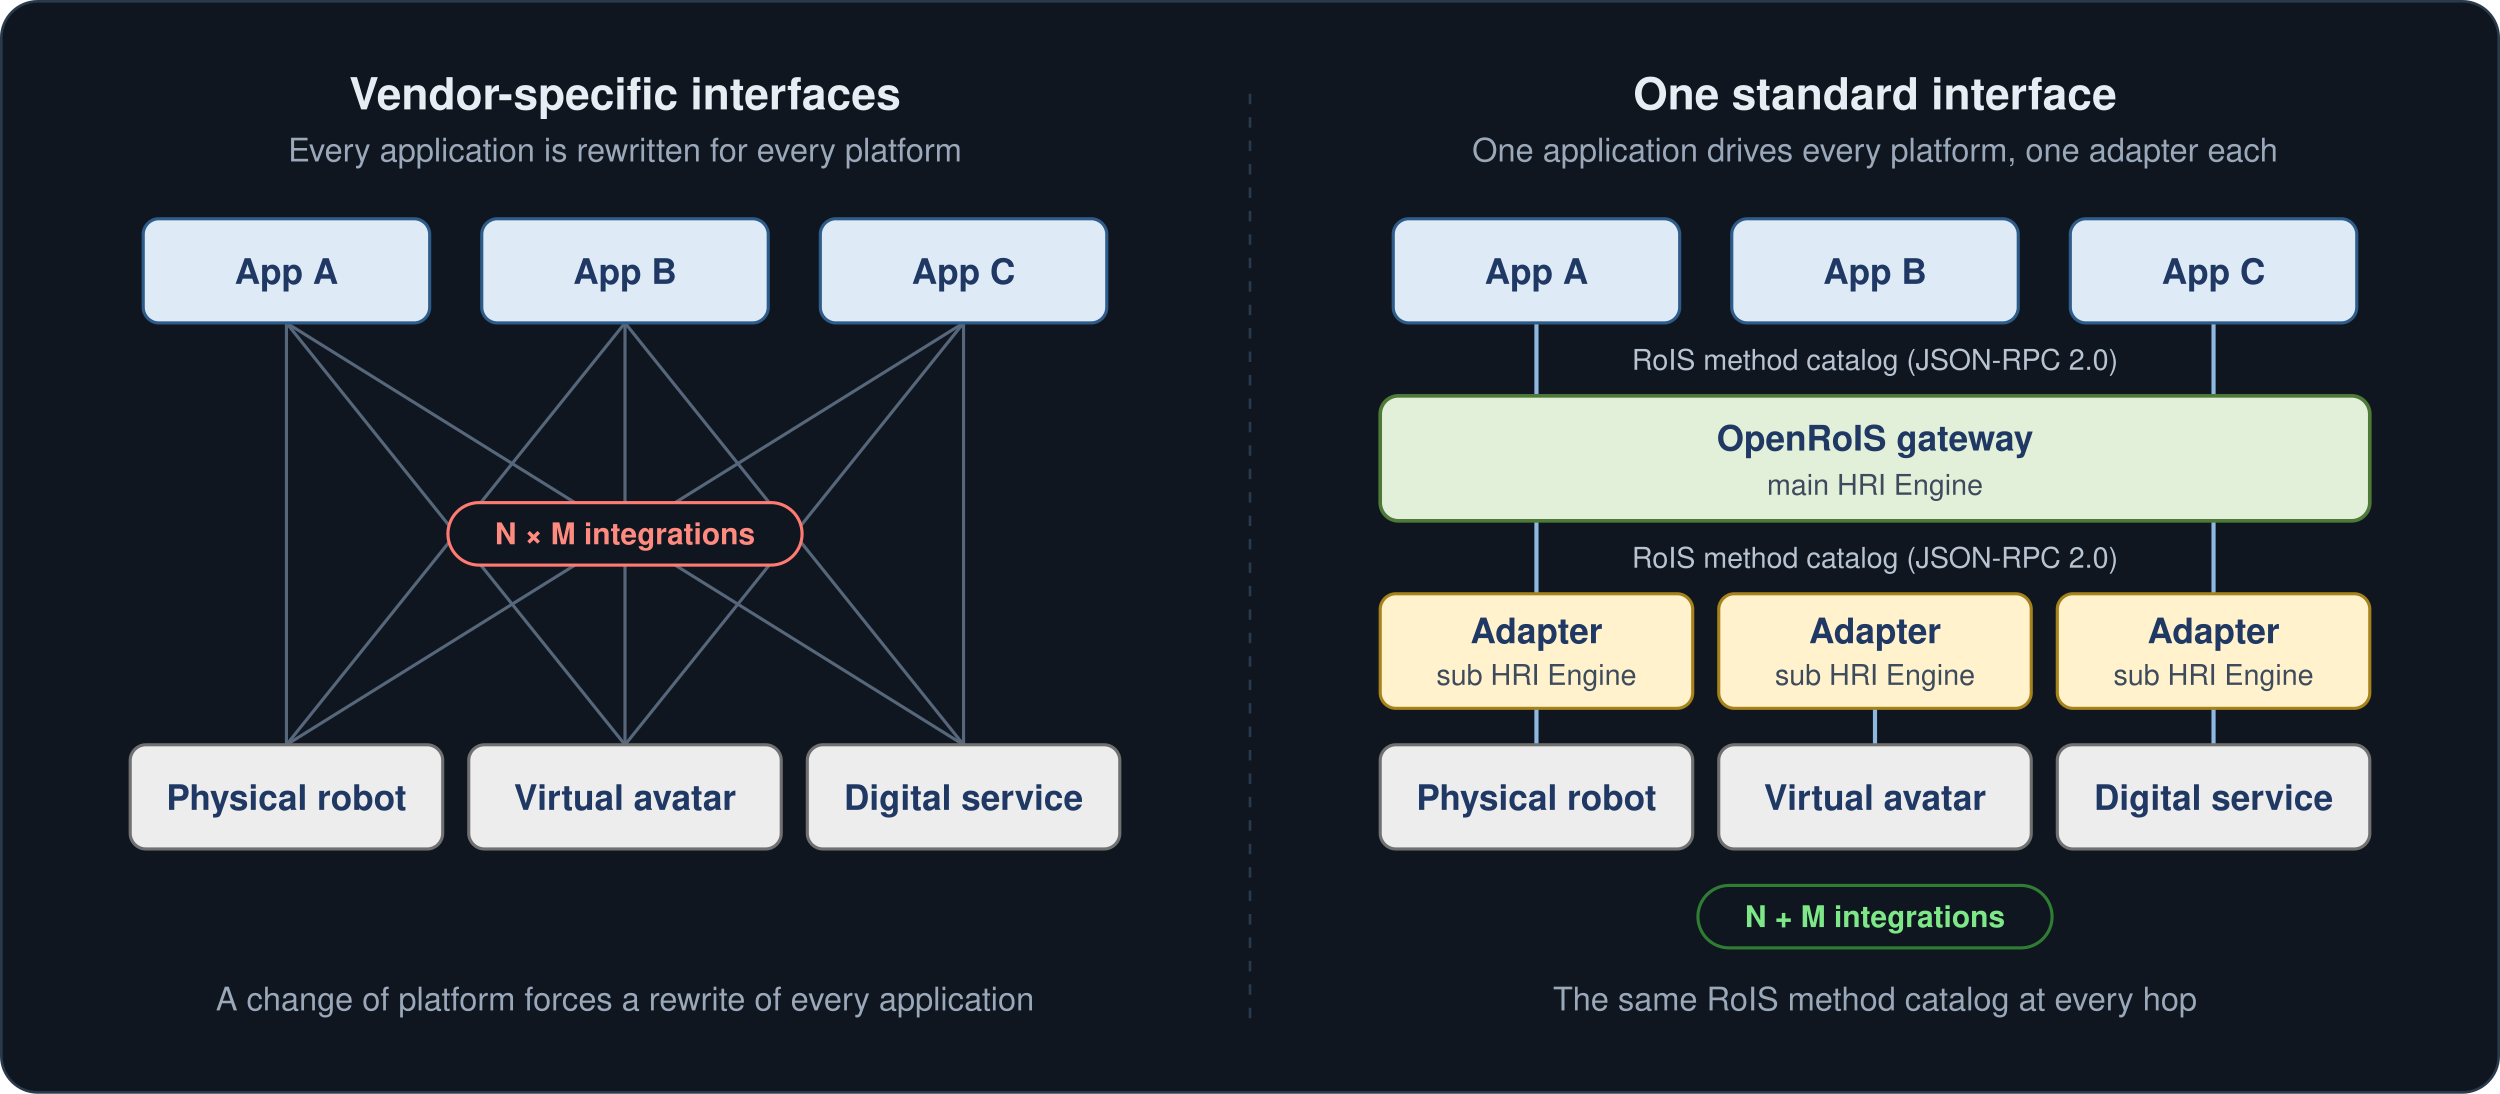
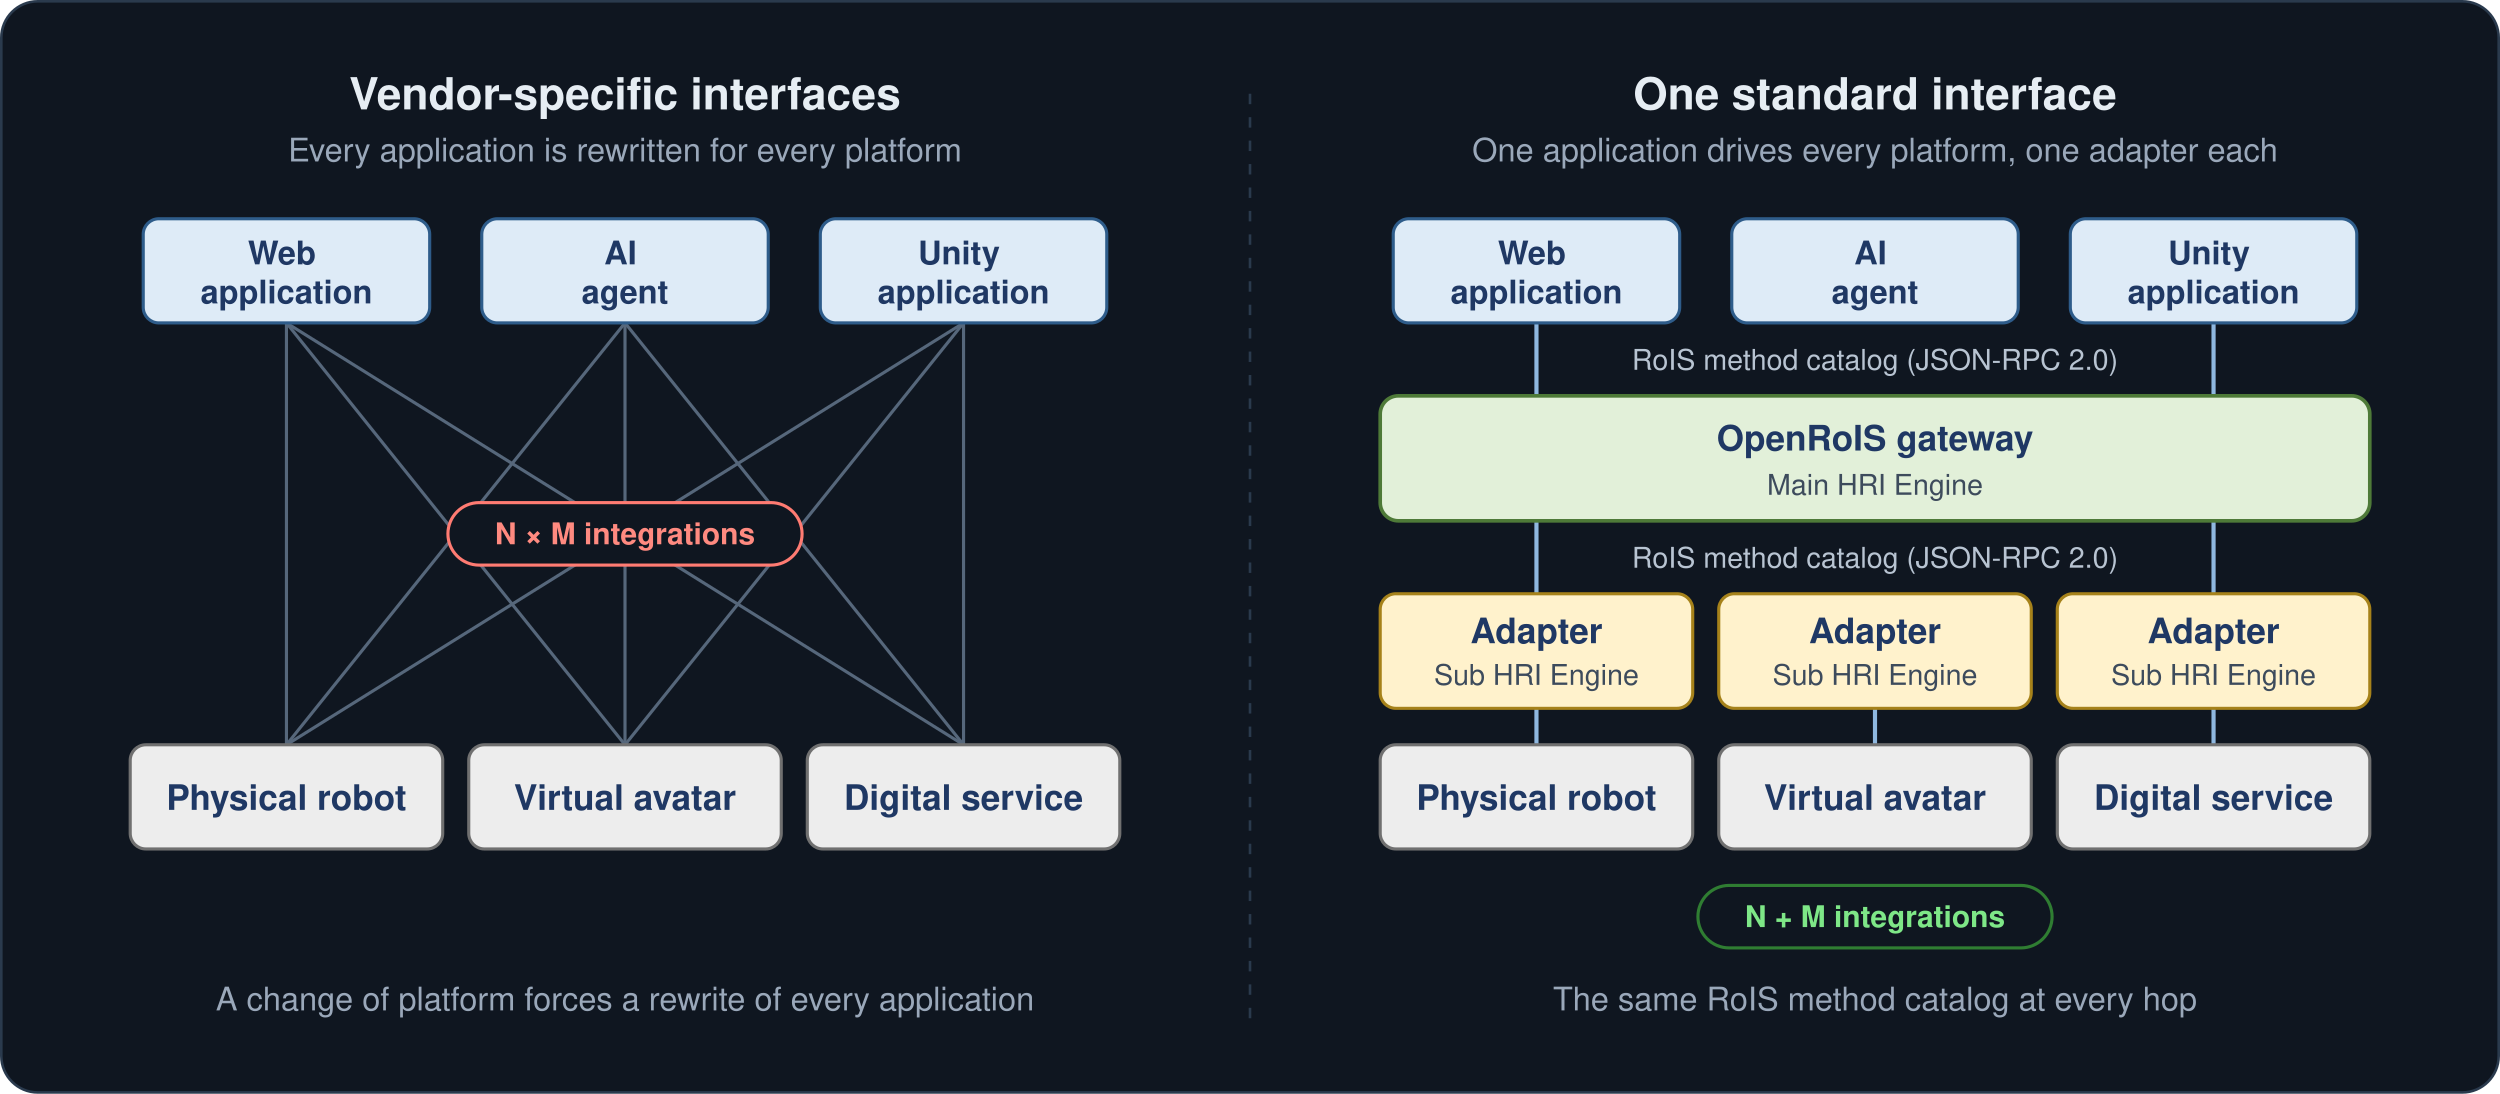
<svg xmlns="http://www.w3.org/2000/svg" viewBox="0 0 960 420" width="960" height="420" role="img" aria-labelledby="title desc">
  <defs>
    <style>
      .card { fill: #0f1620; stroke: #2a3a4d; }
      .title { font: 600 17px -apple-system, "Segoe UI", Helvetica, Arial, sans-serif; fill: #e6edf3; }
      .sub { font: 400 12.5px -apple-system, "Segoe UI", Helvetica, Arial, sans-serif; fill: #9aa8ba; }
      .lbl { font: 600 13.5px -apple-system, "Segoe UI", Helvetica, Arial, sans-serif; fill: #1f3864; }
      .small { font: 400 11px -apple-system, "Segoe UI", Helvetica, Arial, sans-serif; fill: #3d4b5c; }
      .wire { font: 400 11px -apple-system, "Segoe UI", Helvetica, Arial, sans-serif; fill: #b8c4d2; }
      .pill { font: 600 11.5px -apple-system, "Segoe UI", Helvetica, Arial, sans-serif; fill: #1f3864; }
      .app { fill: #deebf7; stroke: #2e5c8a; stroke-width: 1.2; }
      .core { fill: #e2f0d9; stroke: #4e7a38; stroke-width: 1.4; }
      .adpt { fill: #fff2cc; stroke: #a6821a; stroke-width: 1.2; }
      .host { fill: #ededed; stroke: #707070; stroke-width: 1.2; }
      .tangle { stroke: #56677b; stroke-width: 1.2; fill: none; }
      .clean { stroke: #8fb8e0; stroke-width: 1.6; fill: none; }
      .mask { fill: #0f1620; }
      .bad { fill: #c0392b; }
      .good { fill: #2f7d32; }
    </style>
  </defs>
  <rect class="card" x="0.5" y="0.5" width="959" height="419" rx="14" />
  <text class="title" x="240" y="42" text-anchor="middle">Vendor-specific interfaces</text>
  <text class="sub" x="240" y="62" text-anchor="middle">Every application is rewritten for every platform</text>
  <g>
    <line class="tangle" x1="110" y1="124" x2="110" y2="286" />
    <line class="tangle" x1="110" y1="124" x2="240" y2="286" />
    <line class="tangle" x1="110" y1="124" x2="370" y2="286" />
    <line class="tangle" x1="240" y1="124" x2="110" y2="286" />
    <line class="tangle" x1="240" y1="124" x2="240" y2="286" />
    <line class="tangle" x1="240" y1="124" x2="370" y2="286" />
    <line class="tangle" x1="370" y1="124" x2="110" y2="286" />
    <line class="tangle" x1="370" y1="124" x2="240" y2="286" />
    <line class="tangle" x1="370" y1="124" x2="370" y2="286" />
  </g>
  <rect class="app" x="55" y="84" width="110" height="40" rx="6" />
-   <text class="lbl" x="110" y="109" text-anchor="middle">App A</text>
+   <text class="lbl" x="110" y="101.5" text-anchor="middle" style="font-size:12.5px">
+     <tspan x="110">Web</tspan>
+     <tspan x="110" dy="15">application</tspan>
+   </text>
  <rect class="app" x="185" y="84" width="110" height="40" rx="6" />
-   <text class="lbl" x="240" y="109" text-anchor="middle">App B</text>
+   <text class="lbl" x="240" y="101.5" text-anchor="middle" style="font-size:12.5px">
+     <tspan x="240">AI</tspan>
+     <tspan x="240" dy="15">agent</tspan>
+   </text>
  <rect class="app" x="315" y="84" width="110" height="40" rx="6" />
-   <text class="lbl" x="370" y="109" text-anchor="middle">App C</text>
+   <text class="lbl" x="370" y="101.5" text-anchor="middle" style="font-size:12.5px">
+     <tspan x="370">Unity</tspan>
+     <tspan x="370" dy="15">application</tspan>
+   </text>
  <rect class="mask" x="172" y="193" width="136" height="24" rx="12" />
  <rect x="172" y="193" width="136" height="24" rx="12" fill="none" stroke="#ff7b72" stroke-width="1.2" />
  <text class="pill" x="240" y="209" text-anchor="middle" style="fill:#ff8a80">N × M integrations</text>
  <rect class="host" x="50" y="286" width="120" height="40" rx="6" />
  <text class="lbl" x="110" y="311" text-anchor="middle">Physical robot</text>
  <rect class="host" x="180" y="286" width="120" height="40" rx="6" />
  <text class="lbl" x="240" y="311" text-anchor="middle">Virtual avatar</text>
  <rect class="host" x="310" y="286" width="120" height="40" rx="6" />
  <text class="lbl" x="370" y="311" text-anchor="middle">Digital service</text>
  <text class="sub" x="240" y="388" text-anchor="middle">A change of platform forces a rewrite of every application</text>
  <line x1="480" y1="36" x2="480" y2="392" stroke="#2a3a4d" stroke-width="1" stroke-dasharray="4 5" />
  <text class="title" x="720" y="42" text-anchor="middle">One standard interface</text>
  <text class="sub" x="720" y="62" text-anchor="middle">One application drives every platform, one adapter each</text>
  <g>
    <line class="clean" x1="590" y1="124" x2="590" y2="152" />
    <line class="clean" x1="850" y1="124" x2="850" y2="152" />
    <line class="clean" x1="590" y1="200" x2="590" y2="228" />
    <line class="clean" x1="850" y1="200" x2="850" y2="228" />
    <line class="clean" x1="590" y1="272" x2="590" y2="286" />
    <line class="clean" x1="720" y1="272" x2="720" y2="286" />
    <line class="clean" x1="850" y1="272" x2="850" y2="286" />
  </g>
  <rect class="app" x="535" y="84" width="110" height="40" rx="6" />
-   <text class="lbl" x="590" y="109" text-anchor="middle">App A</text>
+   <text class="lbl" x="590" y="101.5" text-anchor="middle" style="font-size:12.5px">
+     <tspan x="590">Web</tspan>
+     <tspan x="590" dy="15">application</tspan>
+   </text>
  <rect class="app" x="665" y="84" width="110" height="40" rx="6" />
-   <text class="lbl" x="720" y="109" text-anchor="middle">App B</text>
+   <text class="lbl" x="720" y="101.5" text-anchor="middle" style="font-size:12.5px">
+     <tspan x="720">AI</tspan>
+     <tspan x="720" dy="15">agent</tspan>
+   </text>
  <rect class="app" x="795" y="84" width="110" height="40" rx="6" />
-   <text class="lbl" x="850" y="109" text-anchor="middle">App C</text>
+   <text class="lbl" x="850" y="101.5" text-anchor="middle" style="font-size:12.5px">
+     <tspan x="850">Unity</tspan>
+     <tspan x="850" dy="15">application</tspan>
+   </text>
  <text class="wire" x="720" y="142" text-anchor="middle">RoIS method catalog (JSON-RPC 2.0)</text>
  <rect class="core" x="530" y="152" width="380" height="48" rx="7" />
  <text class="lbl" x="720" y="173" text-anchor="middle">OpenRoIS gateway</text>
-   <text class="small" x="720" y="190" text-anchor="middle">main HRI Engine</text>
+   <text class="small" x="720" y="190" text-anchor="middle">Main HRI Engine</text>
  <text class="wire" x="720" y="218" text-anchor="middle">RoIS method catalog (JSON-RPC 2.0)</text>
  <rect class="adpt" x="530" y="228" width="120" height="44" rx="6" />
  <text class="lbl" x="590" y="247" text-anchor="middle">Adapter</text>
-   <text class="small" x="590" y="263" text-anchor="middle">sub HRI Engine</text>
+   <text class="small" x="590" y="263" text-anchor="middle">Sub HRI Engine</text>
  <rect class="adpt" x="660" y="228" width="120" height="44" rx="6" />
  <text class="lbl" x="720" y="247" text-anchor="middle">Adapter</text>
-   <text class="small" x="720" y="263" text-anchor="middle">sub HRI Engine</text>
+   <text class="small" x="720" y="263" text-anchor="middle">Sub HRI Engine</text>
  <rect class="adpt" x="790" y="228" width="120" height="44" rx="6" />
  <text class="lbl" x="850" y="247" text-anchor="middle">Adapter</text>
-   <text class="small" x="850" y="263" text-anchor="middle">sub HRI Engine</text>
+   <text class="small" x="850" y="263" text-anchor="middle">Sub HRI Engine</text>
  <rect class="host" x="530" y="286" width="120" height="40" rx="6" />
  <text class="lbl" x="590" y="311" text-anchor="middle">Physical robot</text>
  <rect class="host" x="660" y="286" width="120" height="40" rx="6" />
  <text class="lbl" x="720" y="311" text-anchor="middle">Virtual avatar</text>
  <rect class="host" x="790" y="286" width="120" height="40" rx="6" />
  <text class="lbl" x="850" y="311" text-anchor="middle">Digital service</text>
  <rect class="mask" x="652" y="340" width="136" height="24" rx="12" />
  <rect x="652" y="340" width="136" height="24" rx="12" fill="none" stroke="#2f7d32" stroke-width="1.2" />
  <text class="pill" x="720" y="356" text-anchor="middle" style="fill:#7ee787">N + M integrations</text>
  <text class="sub" x="720" y="388" text-anchor="middle">The same RoIS method catalog at every hop</text>
</svg>
